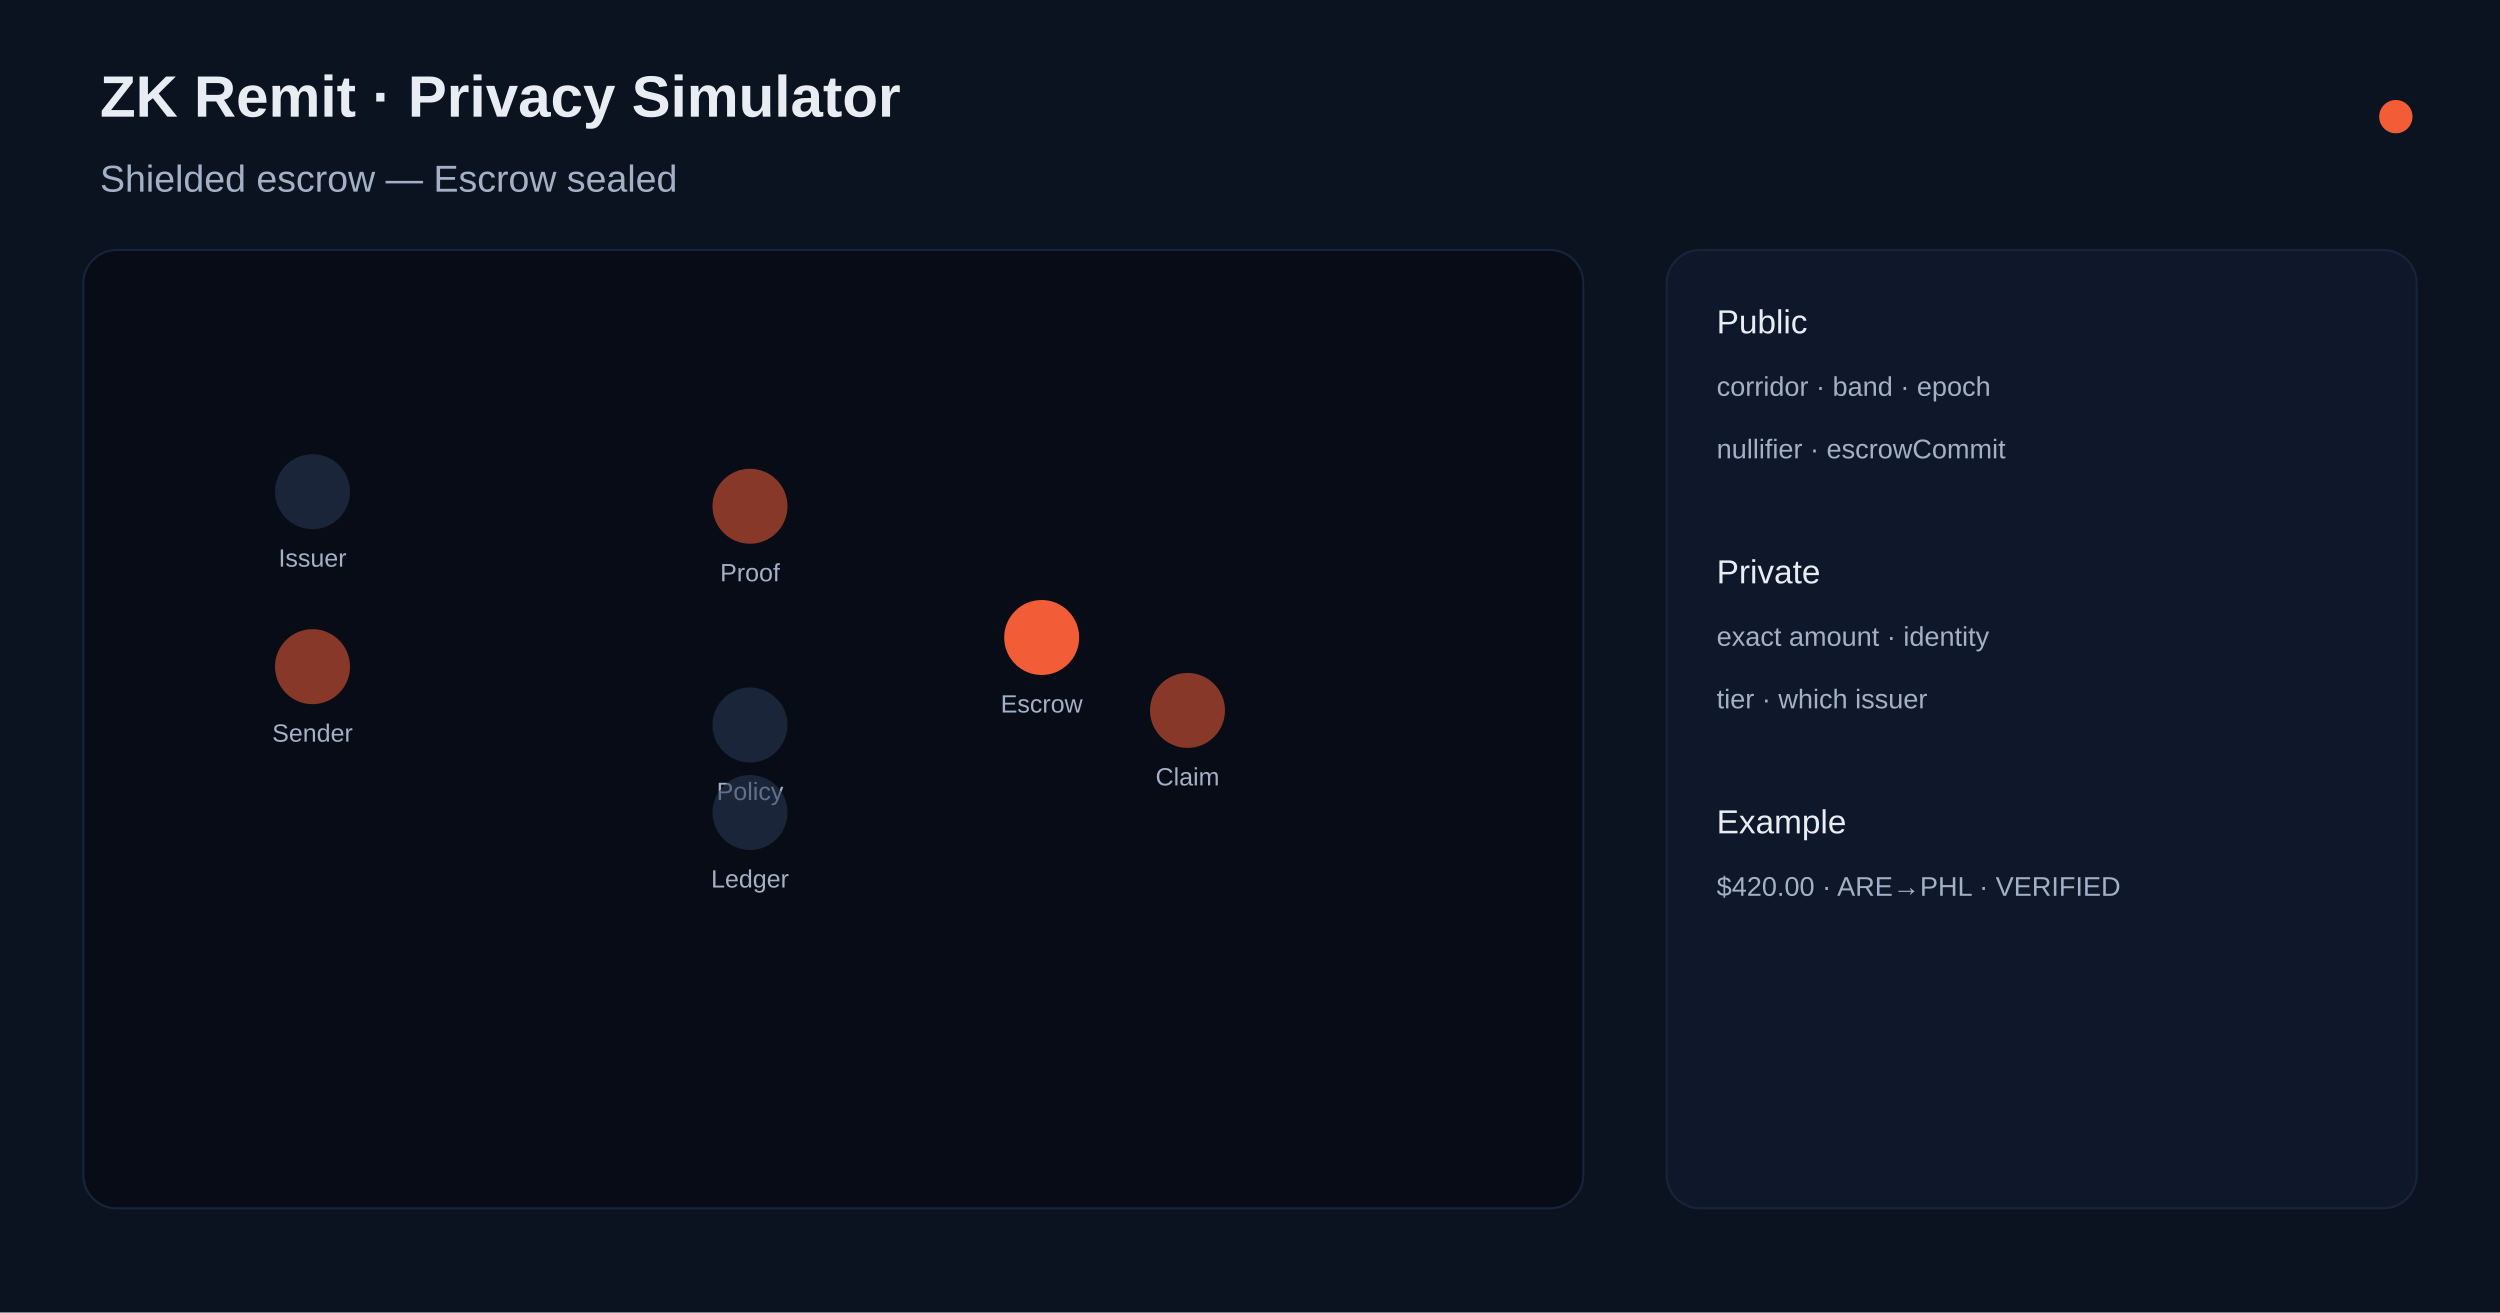
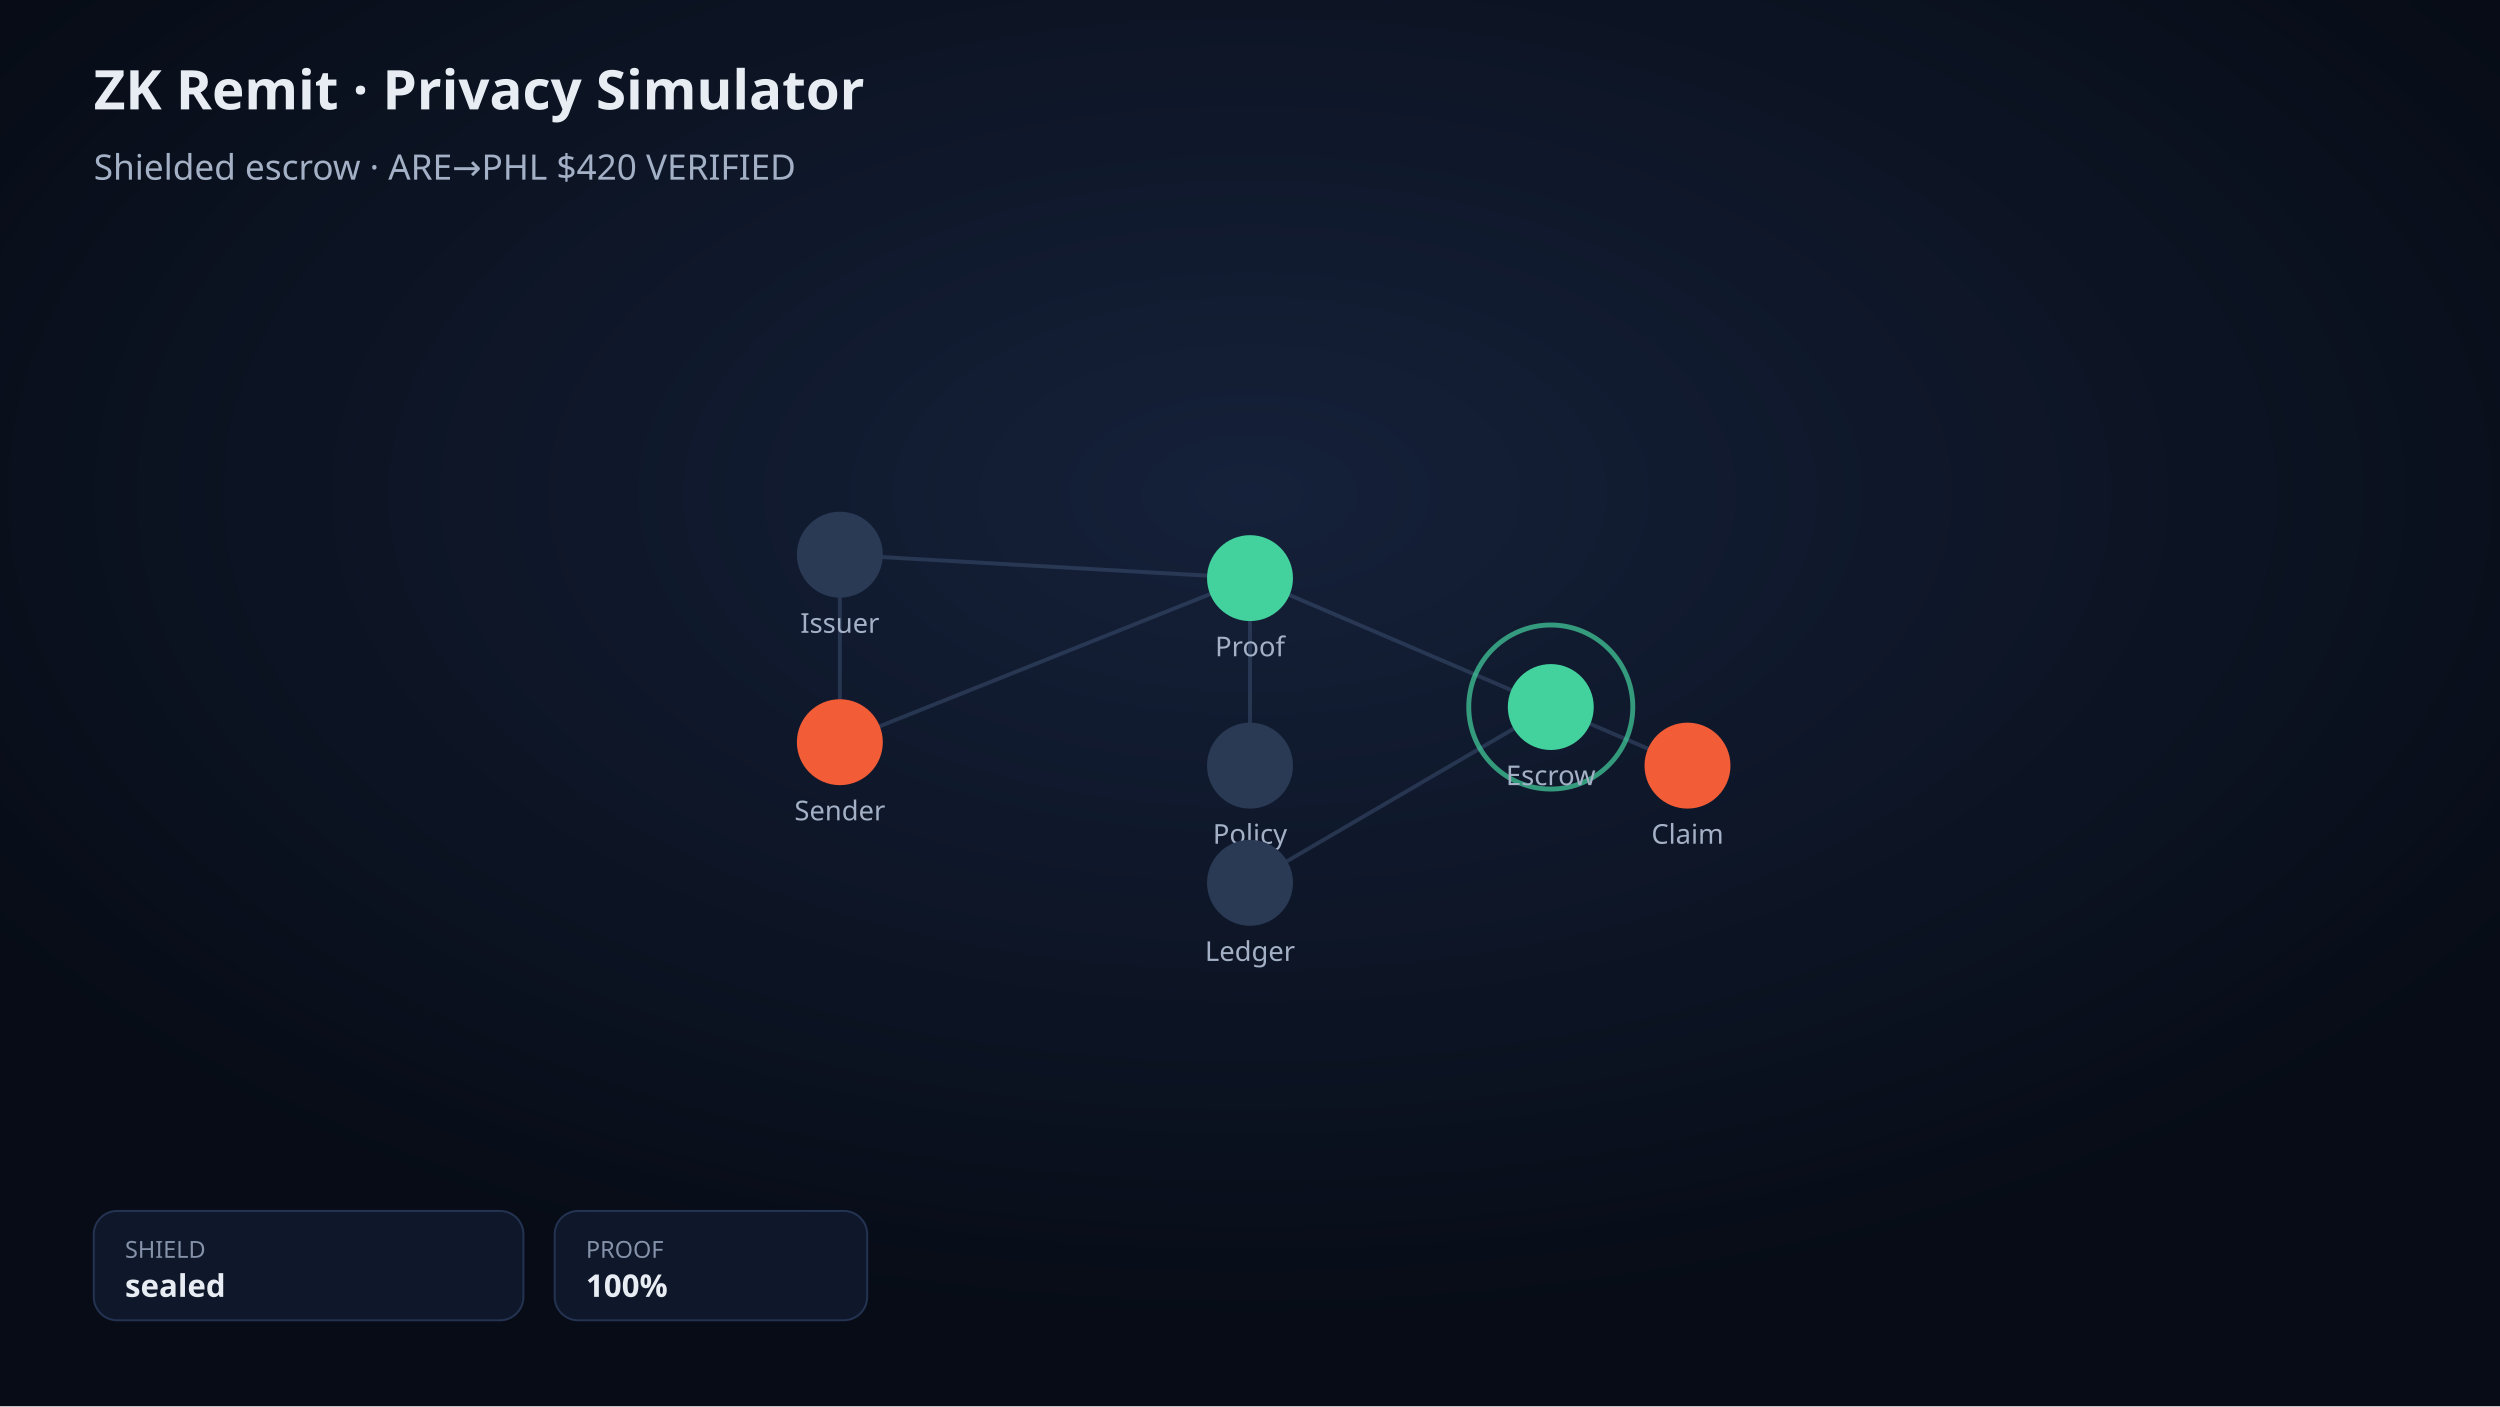
- <svg xmlns="http://www.w3.org/2000/svg" width="1200" height="630" viewBox="0 0 1200 630">
-   <rect width="1200" height="630" fill="#0B1220" />
-   <text x="48" y="56" fill="#E8EDF4" font-size="28" font-family="Arial" font-weight="700">ZK Remit · Privacy Simulator</text>
-   <text x="48" y="92" fill="#A3B0C5" font-size="18" font-family="Arial">Shielded escrow — Escrow sealed</text>
-   <rect x="40" y="120" width="720" height="460" rx="16" fill="#070c16" stroke="#18243B" />
-   <g transform="translate(40,120)">
-     <circle cx="110" cy="200" r="18" fill="#F25C36" opacity="0.55" />
-     <text x="110" y="236" text-anchor="middle" fill="#A3B0C5" font-size="12" font-family="Arial">Sender</text>
-     <circle cx="110" cy="116.0" r="18" fill="#2a3a55" opacity="0.55" />
-     <text x="110" y="152.0" text-anchor="middle" fill="#A3B0C5" font-size="12" font-family="Arial">Issuer</text>
-     <circle cx="320" cy="228.0" r="18" fill="#2a3a55" opacity="0.55" />
-     <text x="320" y="264.0" text-anchor="middle" fill="#A3B0C5" font-size="12" font-family="Arial">Policy</text>
-     <circle cx="320" cy="123.0" r="18" fill="#F25C36" opacity="0.55" />
-     <text x="320" y="159.0" text-anchor="middle" fill="#A3B0C5" font-size="12" font-family="Arial">Proof</text>
-     <circle cx="460.0" cy="186.0" r="18" fill="#F25C36" opacity="1.0" />
-     <text x="460.0" y="222.0" text-anchor="middle" fill="#A3B0C5" font-size="12" font-family="Arial">Escrow</text>
-     <circle cx="320" cy="270.0" r="18" fill="#2a3a55" opacity="0.55" />
-     <text x="320" y="306.0" text-anchor="middle" fill="#A3B0C5" font-size="12" font-family="Arial">Ledger</text>
-     <circle cx="530.0" cy="221.0" r="18" fill="#F25C36" opacity="0.55" />
-     <text x="530.0" y="257.0" text-anchor="middle" fill="#A3B0C5" font-size="12" font-family="Arial">Claim</text>
+ <svg xmlns="http://www.w3.org/2000/svg" viewBox="0 0 1280 720" width="1280" height="720">
+   <defs>
+     <radialGradient id="g" cx="50%" cy="35%" r="60%">
+       <stop offset="0%" stop-color="#15213a" />
+       <stop offset="100%" stop-color="#070c16" />
+     </radialGradient>
+   </defs>
+   <rect width="1280" height="720" fill="url(#g)" />
+   <text x="48" y="56" fill="#E8EDF4" font-family="Archivo,Segoe UI,sans-serif" font-size="28" font-weight="700">ZK Remit · Privacy Simulator</text>
+   <text x="48" y="92" fill="#A3B0C5" font-family="Archivo,Segoe UI,sans-serif" font-size="18">Shielded escrow · ARE→PHL $420 VERIFIED</text>
+   <g transform="translate(640 380)">
+     <line x1="-210" y1="0" x2="-210" y2="-96.0" stroke="#3a4d6e" stroke-width="2" opacity="0.55" />
+     <line x1="-210" y1="-96.0" x2="0" y2="-84.0" stroke="#3a4d6e" stroke-width="2" opacity="0.55" />
+     <line x1="0" y1="12.0" x2="0" y2="-84.0" stroke="#3a4d6e" stroke-width="2" opacity="0.55" />
+     <line x1="-210" y1="0" x2="0" y2="-84.0" stroke="#3a4d6e" stroke-width="2" opacity="0.55" />
+     <line x1="0" y1="-84.0" x2="154.0" y2="-18.0" stroke="#3a4d6e" stroke-width="2" opacity="0.55" />
+     <line x1="154.0" y1="-18.0" x2="0" y2="72.0" stroke="#3a4d6e" stroke-width="2" opacity="0.55" />
+     <line x1="154.0" y1="-18.0" x2="224.0" y2="12.0" stroke="#3a4d6e" stroke-width="2" opacity="0.55" />
+     <circle cx="-210" cy="0" r="22" fill="#F25C36" />
+     <text x="-210" y="40" text-anchor="middle" fill="#A3B0C5" font-family="Archivo,Segoe UI,sans-serif" font-size="14">Sender</text>
+     <circle cx="-210" cy="-96.0" r="22" fill="#2a3a55" />
+     <text x="-210" y="-56.0" text-anchor="middle" fill="#A3B0C5" font-family="Archivo,Segoe UI,sans-serif" font-size="14">Issuer</text>
+     <circle cx="0" cy="12.0" r="22" fill="#2a3a55" />
+     <text x="0" y="52.0" text-anchor="middle" fill="#A3B0C5" font-family="Archivo,Segoe UI,sans-serif" font-size="14">Policy</text>
+     <circle cx="0" cy="-84.0" r="22" fill="#43D19E" />
+     <text x="0" y="-44.0" text-anchor="middle" fill="#A3B0C5" font-family="Archivo,Segoe UI,sans-serif" font-size="14">Proof</text>
+     <circle cx="154.0" cy="-18.0" r="42" fill="none" stroke="#43D19E" stroke-width="2.5" opacity="0.7" />
+     <circle cx="154.0" cy="-18.0" r="22" fill="#43D19E" />
+     <text x="154.0" y="22.0" text-anchor="middle" fill="#A3B0C5" font-family="Archivo,Segoe UI,sans-serif" font-size="14">Escrow</text>
+     <circle cx="0" cy="72.0" r="22" fill="#2a3a55" />
+     <text x="0" y="112.0" text-anchor="middle" fill="#A3B0C5" font-family="Archivo,Segoe UI,sans-serif" font-size="14">Ledger</text>
+     <circle cx="224.0" cy="12.0" r="22" fill="#F25C36" />
+     <text x="224.0" y="52.0" text-anchor="middle" fill="#A3B0C5" font-family="Archivo,Segoe UI,sans-serif" font-size="14">Claim</text>
  </g>
-   <rect x="800" y="120" width="360" height="460" rx="16" fill="#0F182A" stroke="#18243B" />
-   <text x="824" y="160" fill="#E8EDF4" font-size="16" font-family="Arial">Public</text>
-   <text x="824" y="190" fill="#A3B0C5" font-size="13" font-family="Arial">corridor · band · epoch</text>
-   <text x="824" y="220" fill="#A3B0C5" font-size="13" font-family="Arial">nullifier · escrowCommit</text>
-   <text x="824" y="280" fill="#E8EDF4" font-size="16" font-family="Arial">Private</text>
-   <text x="824" y="310" fill="#A3B0C5" font-size="13" font-family="Arial">exact amount · identity</text>
-   <text x="824" y="340" fill="#A3B0C5" font-size="13" font-family="Arial">tier · which issuer</text>
-   <text x="824" y="400" fill="#E8EDF4" font-size="16" font-family="Arial">Example</text>
-   <text x="824" y="430" fill="#A3B0C5" font-size="13" font-family="Arial">$420.00 · ARE→PHL · VERIFIED</text>
-   <circle cx="1150" cy="56" r="8" fill="#F25C36" />
+   <rect x="48" y="620" width="220" height="56" rx="12" fill="#0f182a" stroke="#243352" />
+   <text x="64" y="644" fill="#8592AA" font-size="12" font-family="Archivo,Segoe UI,sans-serif">SHIELD</text>
+   <text x="64" y="664" fill="#E8EDF4" font-size="16" font-family="Archivo,Segoe UI,sans-serif" font-weight="600">sealed</text>
+   <rect x="284" y="620" width="160" height="56" rx="12" fill="#0f182a" stroke="#243352" />
+   <text x="300" y="644" fill="#8592AA" font-size="12" font-family="Archivo,Segoe UI,sans-serif">PROOF</text>
+   <text x="300" y="664" fill="#E8EDF4" font-size="16" font-family="Archivo,Segoe UI,sans-serif" font-weight="600">100%</text>
</svg>
